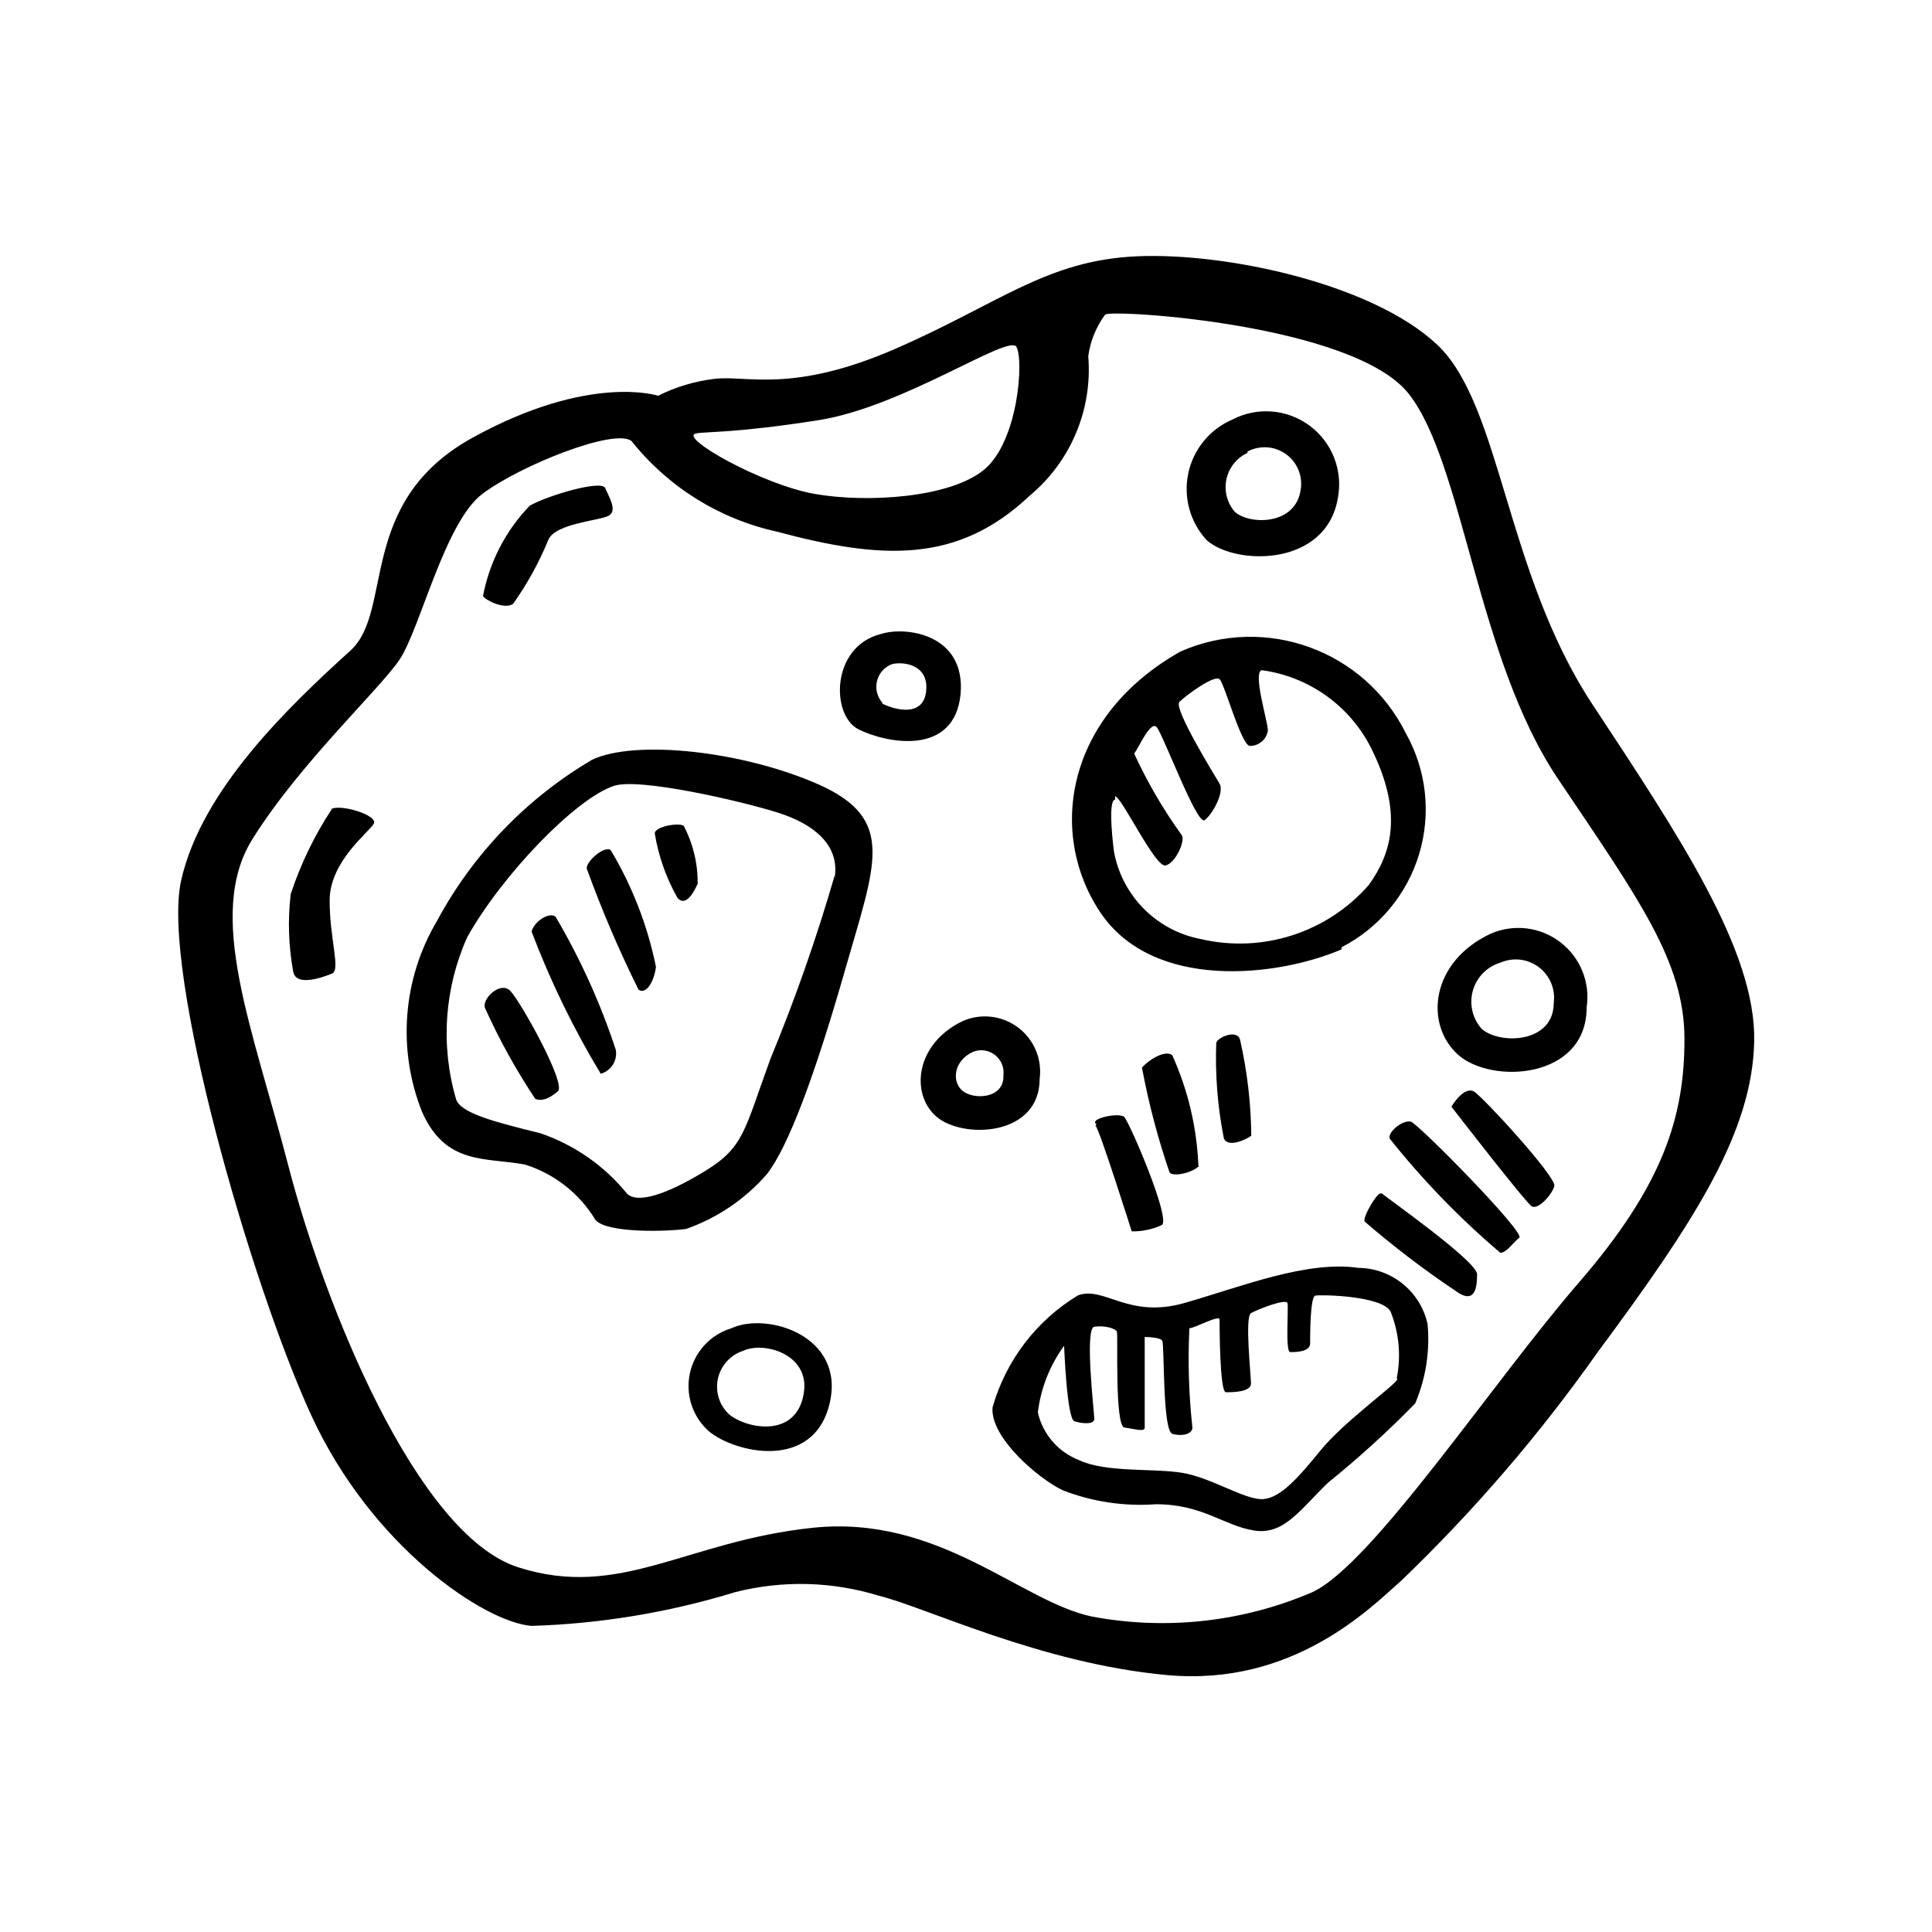
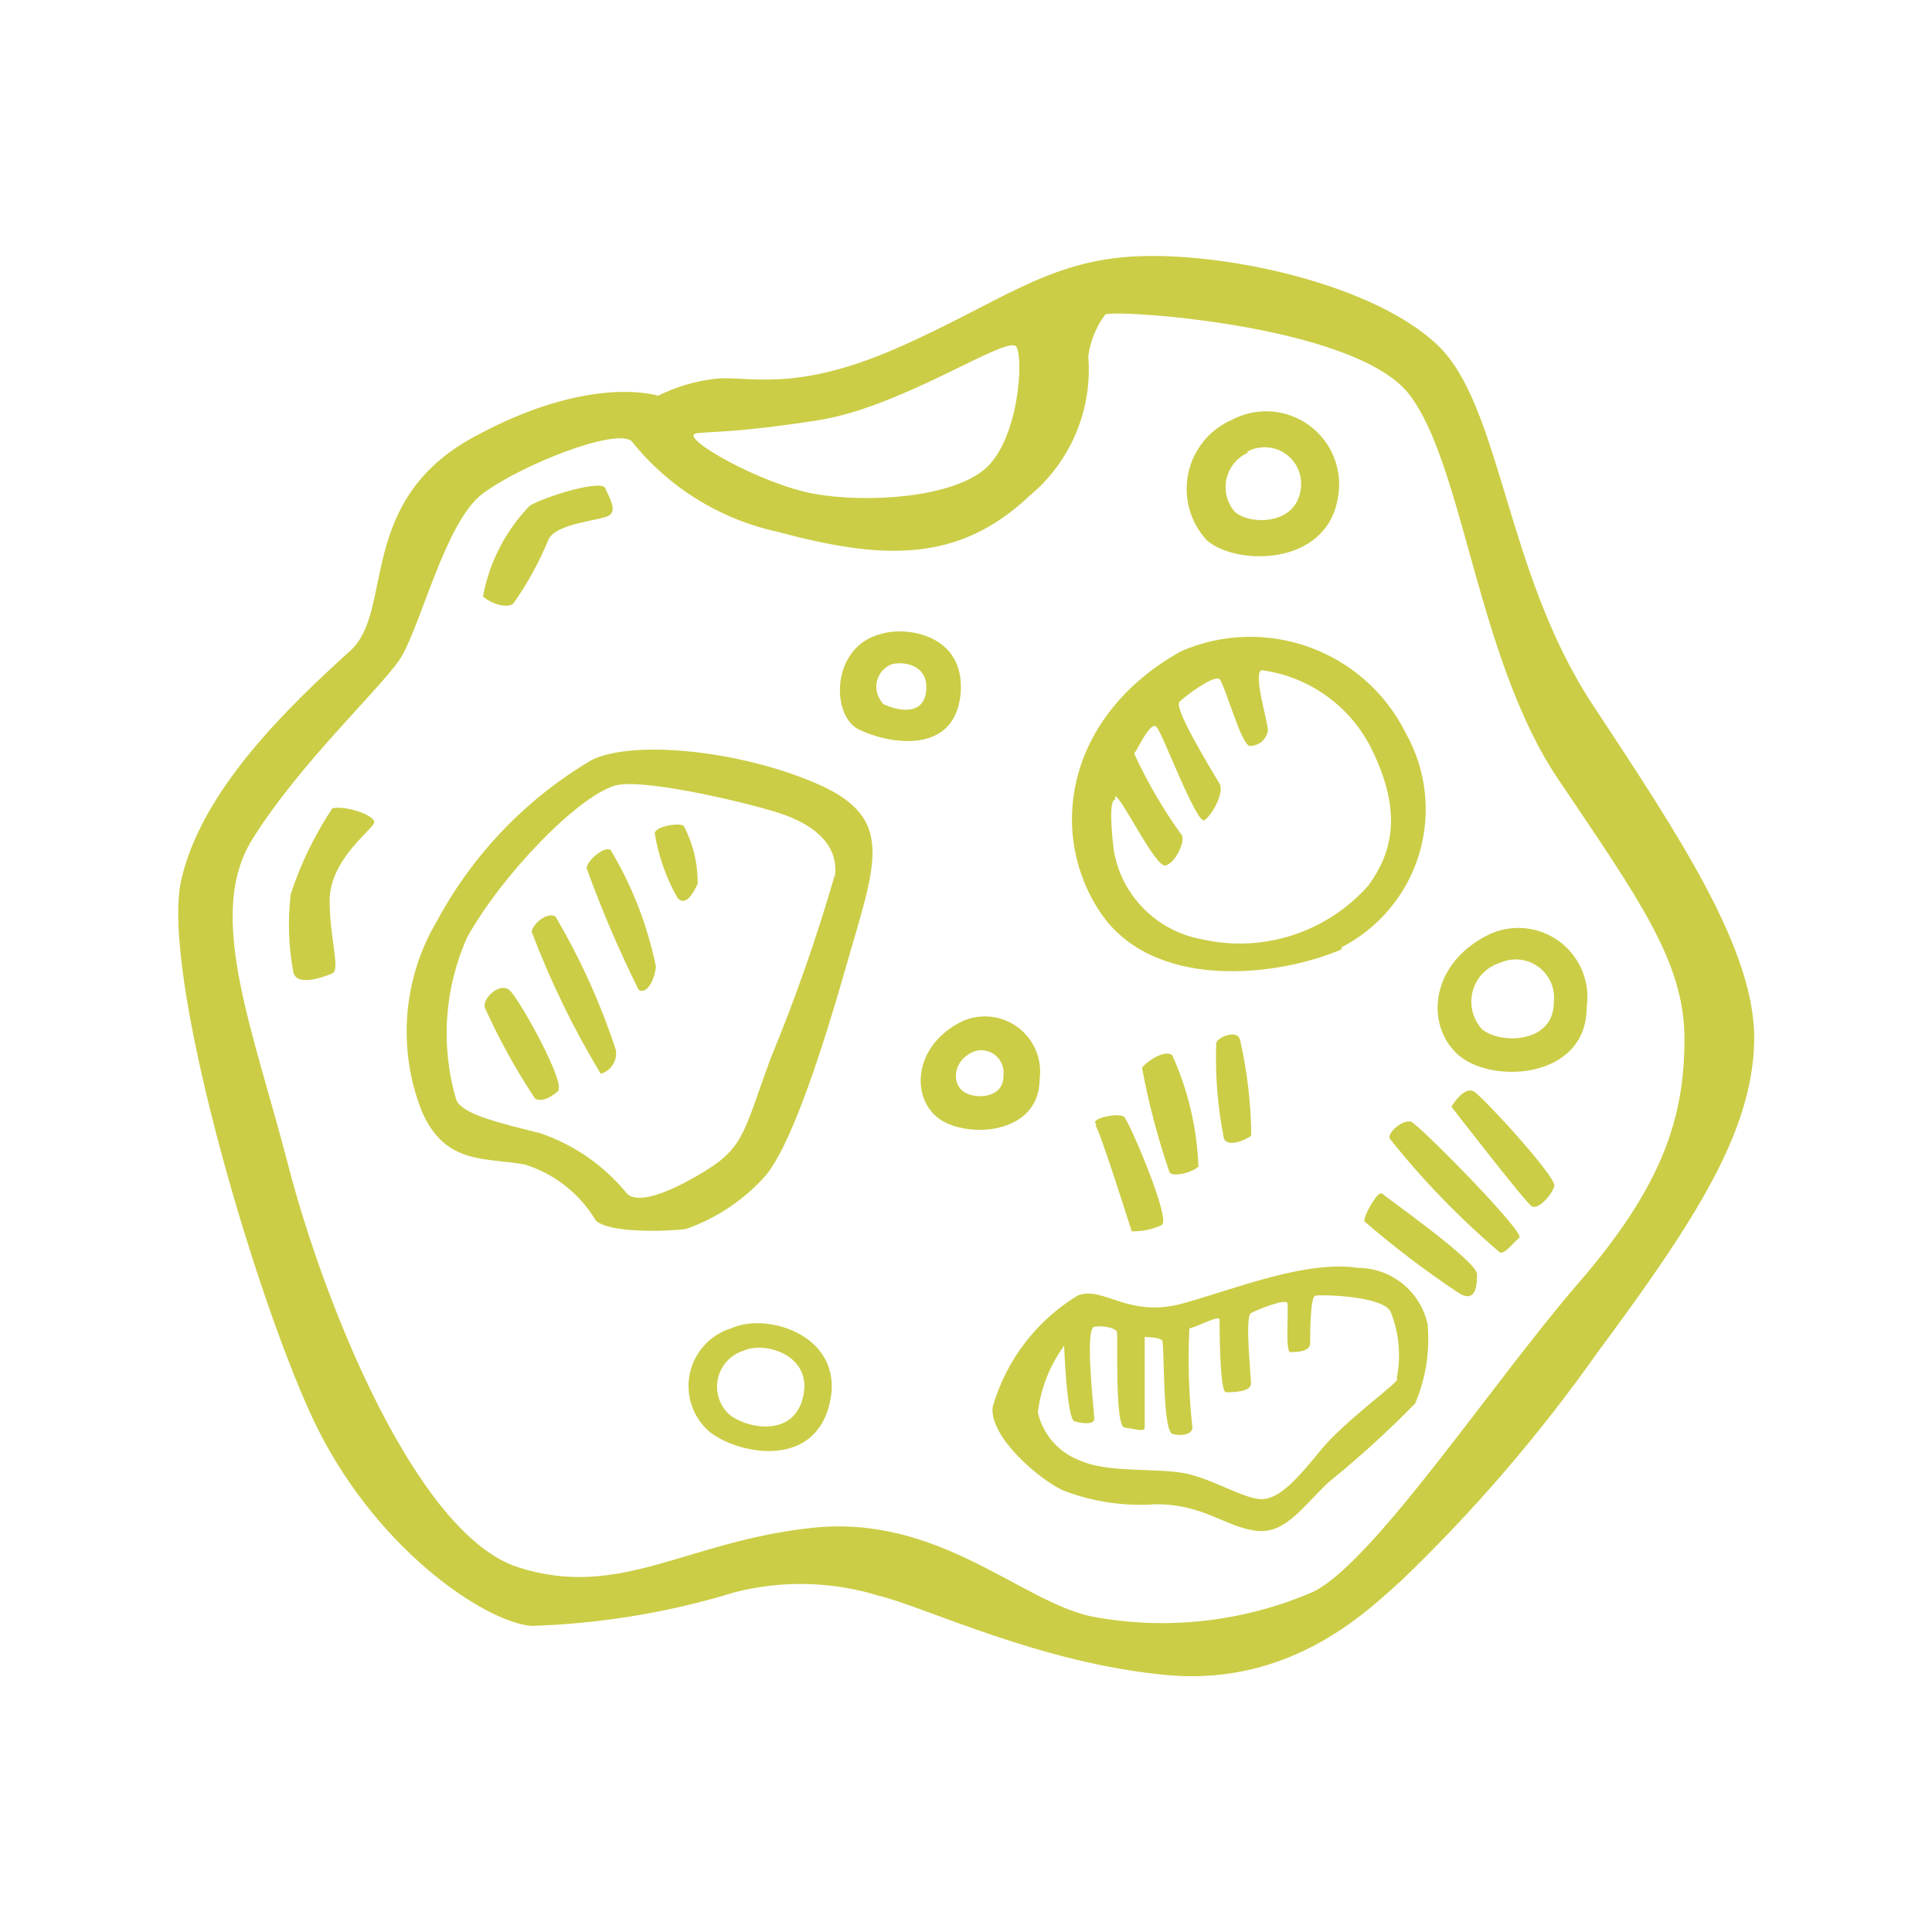
<svg xmlns="http://www.w3.org/2000/svg" width="800px" height="800px" viewBox="0 0 64 64">
-   <path d="m52.73 23.3c-2.87-4.38-3-9.88-5.12-11.88s-6.94-3.06-9.94-2.93-4.56 1.56-8 3.06-4.94.87-6 1a5.67 5.67 0 0 0 -1.87.56s-2.25-.75-6.13 1.38-2.61 5.74-4.06 7.06c-2.06 1.87-4.94 4.62-5.61 7.62s2.3 13.32 4.3 17.69 5.75 6.88 7.31 7a25.69 25.69 0 0 0 6.75-1.12 8.8 8.8 0 0 1 4.75.12c1.56.38 5.37 2.25 9.56 2.63s6.75-2.25 7.75-3.13a52.15 52.15 0 0 0 6.5-7.56c3.25-4.38 5.13-7.31 5.19-10.31s-2.5-6.82-5.38-11.19zm-29.68-8.94c.32-.07 1.25 0 4.06-.44s6.31-2.87 6.56-2.43.06 3.12-1.06 4.06-3.88 1.12-5.63.81-4.5-1.87-3.93-2zm29.25 28.13c-2.82 3.25-6.82 9.31-8.82 10.25a12.59 12.59 0 0 1 -7.31.81c-2.37-.5-5.06-3.38-9.25-2.94s-6.37 2.39-9.75 1.31-6.44-8.75-7.62-13.31-2.75-8.31-1.19-10.81 4.19-4.94 4.87-5.94 1.5-4.56 2.75-5.5 4.38-2.19 4.94-1.75a8.48 8.48 0 0 0 4.81 3c3.5.94 6 1.06 8.38-1.19a5.43 5.43 0 0 0 1.94-4.62 3 3 0 0 1 .56-1.38c.25-.18 8.25.32 10.06 2.63s2.25 8.75 4.94 12.75 4.19 6.06 4.19 8.62-.69 4.82-3.5 8.07zm-35.3-22.49a10.68 10.68 0 0 0 1.17-2.13c.25-.54 1.71-.62 2-.79s0-.62-.12-.91-1.92.25-2.5.58a5.88 5.88 0 0 0 -1.55 3c.11.15.73.45 1 .25zm-6 6.79a11.84 11.84 0 0 0 -1.37 2.83 8.64 8.64 0 0 0 .08 2.55c.08.54 1 .2 1.29.08s-.08-1.13-.08-2.42 1.29-2.25 1.46-2.54-1.18-.69-1.44-.47zm33.32-10.3a2.42 2.42 0 0 0 -3.5-2.59 2.5 2.5 0 0 0 -.84 4c.96.84 3.96.88 4.34-1.41zm-3-1.53a1.21 1.21 0 0 1 1.76 1.3c-.19 1.15-1.7 1.13-2.18.69a1.25 1.25 0 0 1 .43-1.95zm-9.5 8.04c.18-2-1.82-2.26-2.63-2-1.67.41-1.67 2.7-.75 3.16s3.17.91 3.38-1.16zm-2.59.28a.8.8 0 0 1 .32-1.28c.36-.09 1.22 0 1.13.89s-1.05.62-1.45.42zm-2.08 2.72c-2.54-1.13-6.12-1.51-7.54-.83a13.75 13.75 0 0 0 -5.13 5.33 7.19 7.19 0 0 0 -.5 6.33c.79 1.79 2.13 1.5 3.42 1.75a4.19 4.19 0 0 1 2.33 1.84c.42.45 2.46.37 3 .29a6.32 6.32 0 0 0 2.67-1.81c.71-.9 1.6-3.29 2.6-6.79s1.69-4.96-.85-6.11zm.5 3a58.3 58.3 0 0 1 -2.13 6.08c-.87 2.38-.87 2.92-2.16 3.71s-2.25 1.09-2.59.75a6.33 6.33 0 0 0 -2.87-2c-1.5-.37-2.63-.66-2.79-1.12a7.78 7.78 0 0 1 .37-5.38c1.17-2.08 3.59-4.58 4.84-5 .8-.3 4.25.5 5.45.88s2.05 1.08 1.88 2.15zm16.79 2.38a5.14 5.14 0 0 0 2.13-7.09 5.75 5.75 0 0 0 -7.46-2.71c-3.79 2.13-4.42 6-2.67 8.63s5.88 2.15 8 1.24zm-7.5-5c.21 0 1.33 2.37 1.67 2.29s.66-.83.54-1a16.06 16.06 0 0 1 -1.58-2.71c.12-.12.54-1.12.75-.87s1.33 3.25 1.58 3.08.67-.92.5-1.21-1.54-2.5-1.33-2.71 1.16-.91 1.33-.75.71 2.17 1 2.21a.6.6 0 0 0 .6-.51c0-.3-.5-1.88-.21-2a4.77 4.77 0 0 1 3.63 2.58c1.08 2.17.67 3.5-.08 4.54a5.68 5.68 0 0 1 -5.55 1.79 3.61 3.61 0 0 1 -2.89-2.91c-.08-.63-.17-1.71.04-1.71zm-20.87 7.02a21.16 21.16 0 0 0 1.66 3c.21.09.46 0 .75-.25s-1.25-3-1.58-3.33-.96.28-.83.58zm1.54-2.54a28.93 28.93 0 0 0 2.29 4.71.7.7 0 0 0 .5-.79 22.57 22.57 0 0 0 -2-4.42c-.25-.16-.73.21-.79.5zm1.83-2.08a38.56 38.56 0 0 0 1.71 4c.21.17.5-.17.58-.75a12.31 12.31 0 0 0 -1.5-3.87c-.23-.16-.85.42-.79.62zm2.25-1.17a6.45 6.45 0 0 0 .75 2.13c.25.29.5-.09.67-.46a4 4 0 0 0 -.46-1.92c-.13-.12-.96.01-.96.25zm12.75 8.13a1.83 1.83 0 0 0 -2.54-1.92c-1.58.75-1.75 2.42-.88 3.17s3.42.66 3.42-1.25zm-2.56.39c-.36-.3-.29-1 .36-1.29a.74.74 0 0 1 1 .78c.03.79-1 .82-1.36.51zm17.5-5.2c-2 .94-2.19 3-1.09 4s4.27.83 4.27-1.56a2.29 2.29 0 0 0 -3.18-2.44zm-.29 3.16a1.35 1.35 0 0 1 .61-2.2 1.27 1.27 0 0 1 1.77 1.33c0 1.34-1.77 1.39-2.38.87zm-24.86 9.91a2 2 0 0 0 -.75 3.41c.84.71 3.46 1.34 4-.91s-2.07-3.05-3.25-2.5zm2.37 2.29c-.33 1.38-1.94 1-2.45.56a1.25 1.25 0 0 1 .46-2.1c.72-.34 2.33.14 1.99 1.53zm18.4-4.29c-1.71-.25-3.87.62-5.75 1.16s-2.67-.57-3.54-.25a6.37 6.37 0 0 0 -2.83 3.71c-.09 1 1.54 2.38 2.33 2.75a7.12 7.12 0 0 0 3.08.46c1.55 0 2.25.71 3.25.87s1.53-.7 2.46-1.59a33 33 0 0 0 2.88-2.62 5.43 5.43 0 0 0 .41-2.63 2.37 2.37 0 0 0 -2.29-1.86zm1.29 3.7c-.16.25-1.79 1.42-2.54 2.34s-1.33 1.58-1.91 1.62-1.71-.71-2.67-.87-2.54 0-3.42-.42a2.22 2.22 0 0 1 -1.37-1.58 4.7 4.7 0 0 1 .87-2.21s.09 2.42.34 2.5.66.12.66-.08-.33-3 0-3.05.71.05.75.17-.08 3.13.25 3.17.67.16.67 0 0-3 0-3 .5 0 .58.12 0 3 .34 3.09.66 0 .66-.21a20.84 20.84 0 0 1 -.1-3.29c.17 0 1-.46 1-.29s0 2.41.21 2.41.83 0 .83-.29-.21-2.21 0-2.33 1.17-.5 1.21-.33-.08 1.62.09 1.62.66 0 .66-.29 0-1.54.17-1.58 2.25 0 2.5.54a3.89 3.89 0 0 1 .2 2.19zm-10-8.41c.12.08 1.2 3.5 1.2 3.5a2.28 2.28 0 0 0 1-.21c.3-.21-1.08-3.42-1.25-3.58s-1.19.06-.92.24zm3.41 1.37a9.85 9.85 0 0 0 -.87-3.71c-.29-.2-.9.27-1 .42a24.72 24.72 0 0 0 .91 3.46c.08.17.78.03.99-.22zm.59-4.12a13.65 13.65 0 0 0 .25 3.16c.12.34.75.05.91-.08a14.94 14.94 0 0 0 -.37-3.17c-.08-.34-.64-.13-.76.04zm5.45 5c-.08-.08-.58.71-.54.92a30.94 30.94 0 0 0 3 2.29c.67.5.73-.11.73-.54s-3.02-2.55-3.16-2.68zm1-2.38c-.25-.08-.76.32-.71.55a27 27 0 0 0 3.67 3.79c.21 0 .42-.34.63-.5s-3.33-3.76-3.6-3.85zm2.09-1c-.34-.2-.75.5-.75.5s2.45 3.17 2.66 3.3.67-.38.75-.67-2.34-2.93-2.67-3.14z" fill="#000000" />
+   <path d="m52.73 23.3c-2.87-4.38-3-9.88-5.12-11.88s-6.94-3.06-9.94-2.93-4.56 1.56-8 3.06-4.94.87-6 1a5.67 5.67 0 0 0 -1.87.56s-2.25-.75-6.13 1.38-2.61 5.74-4.06 7.06c-2.06 1.87-4.94 4.62-5.61 7.62s2.3 13.32 4.3 17.69 5.75 6.88 7.31 7a25.69 25.69 0 0 0 6.75-1.12 8.8 8.8 0 0 1 4.75.12c1.56.38 5.37 2.25 9.56 2.63s6.75-2.25 7.75-3.13a52.15 52.15 0 0 0 6.5-7.56c3.25-4.38 5.13-7.31 5.19-10.31s-2.5-6.82-5.38-11.19zm-29.68-8.94c.32-.07 1.25 0 4.06-.44s6.31-2.87 6.56-2.43.06 3.12-1.06 4.06-3.88 1.12-5.63.81-4.5-1.87-3.93-2zm29.25 28.13c-2.82 3.25-6.82 9.31-8.82 10.25a12.59 12.59 0 0 1 -7.31.81c-2.37-.5-5.06-3.38-9.25-2.94s-6.37 2.39-9.75 1.31-6.44-8.75-7.62-13.31-2.75-8.31-1.19-10.81 4.19-4.94 4.87-5.94 1.5-4.56 2.75-5.5 4.38-2.19 4.94-1.75a8.48 8.48 0 0 0 4.81 3c3.5.94 6 1.06 8.38-1.19a5.43 5.43 0 0 0 1.94-4.62 3 3 0 0 1 .56-1.38c.25-.18 8.25.32 10.06 2.63s2.25 8.75 4.94 12.75 4.19 6.06 4.19 8.62-.69 4.82-3.5 8.07zm-35.3-22.49a10.68 10.68 0 0 0 1.17-2.13c.25-.54 1.71-.62 2-.79s0-.62-.12-.91-1.92.25-2.5.58a5.88 5.88 0 0 0 -1.55 3c.11.15.73.45 1 .25zm-6 6.79a11.84 11.84 0 0 0 -1.37 2.83 8.64 8.64 0 0 0 .08 2.55c.08.54 1 .2 1.29.08s-.08-1.13-.08-2.42 1.29-2.25 1.46-2.54-1.18-.69-1.44-.47zm33.32-10.3a2.42 2.42 0 0 0 -3.5-2.59 2.5 2.5 0 0 0 -.84 4c.96.84 3.96.88 4.34-1.41zm-3-1.53a1.21 1.21 0 0 1 1.76 1.3c-.19 1.15-1.7 1.13-2.18.69a1.25 1.25 0 0 1 .43-1.95zm-9.5 8.04c.18-2-1.82-2.26-2.63-2-1.67.41-1.67 2.7-.75 3.16s3.17.91 3.38-1.16zm-2.59.28a.8.8 0 0 1 .32-1.28c.36-.09 1.22 0 1.13.89s-1.05.62-1.45.42zm-2.08 2.72c-2.54-1.13-6.12-1.51-7.54-.83a13.75 13.75 0 0 0 -5.13 5.33 7.19 7.19 0 0 0 -.5 6.33c.79 1.79 2.13 1.5 3.42 1.75a4.19 4.19 0 0 1 2.33 1.84c.42.45 2.46.37 3 .29a6.32 6.32 0 0 0 2.67-1.81c.71-.9 1.6-3.29 2.6-6.79s1.69-4.96-.85-6.11zm.5 3a58.3 58.3 0 0 1 -2.13 6.08c-.87 2.38-.87 2.92-2.16 3.71s-2.25 1.09-2.59.75a6.33 6.33 0 0 0 -2.87-2c-1.5-.37-2.63-.66-2.79-1.12a7.78 7.78 0 0 1 .37-5.38c1.17-2.08 3.59-4.58 4.84-5 .8-.3 4.25.5 5.45.88s2.05 1.08 1.88 2.15zm16.79 2.38a5.14 5.14 0 0 0 2.13-7.09 5.75 5.75 0 0 0 -7.46-2.71c-3.79 2.13-4.42 6-2.67 8.63s5.88 2.15 8 1.24zm-7.5-5c.21 0 1.33 2.37 1.67 2.29s.66-.83.54-1a16.06 16.06 0 0 1 -1.58-2.71c.12-.12.54-1.12.75-.87s1.33 3.25 1.58 3.08.67-.92.5-1.21-1.54-2.5-1.33-2.71 1.16-.91 1.33-.75.71 2.17 1 2.21a.6.6 0 0 0 .6-.51c0-.3-.5-1.88-.21-2a4.77 4.77 0 0 1 3.63 2.58c1.08 2.17.67 3.5-.08 4.54a5.68 5.68 0 0 1 -5.55 1.79 3.61 3.61 0 0 1 -2.89-2.91c-.08-.63-.17-1.71.04-1.71zm-20.87 7.02a21.16 21.16 0 0 0 1.66 3c.21.09.46 0 .75-.25s-1.25-3-1.58-3.33-.96.28-.83.58zm1.54-2.54a28.93 28.93 0 0 0 2.29 4.71.7.7 0 0 0 .5-.79 22.57 22.57 0 0 0 -2-4.42c-.25-.16-.73.21-.79.5zm1.83-2.08a38.56 38.56 0 0 0 1.71 4c.21.17.5-.17.58-.75a12.31 12.31 0 0 0 -1.5-3.87c-.23-.16-.85.42-.79.62zm2.25-1.17a6.45 6.45 0 0 0 .75 2.13c.25.29.5-.09.67-.46a4 4 0 0 0 -.46-1.92c-.13-.12-.96.01-.96.25zm12.75 8.13a1.83 1.83 0 0 0 -2.54-1.92c-1.58.75-1.75 2.42-.88 3.17s3.42.66 3.42-1.25zm-2.56.39c-.36-.3-.29-1 .36-1.29a.74.74 0 0 1 1 .78c.03.79-1 .82-1.36.51zm17.5-5.2c-2 .94-2.19 3-1.09 4s4.27.83 4.27-1.56a2.29 2.29 0 0 0 -3.18-2.44zm-.29 3.16a1.35 1.35 0 0 1 .61-2.2 1.27 1.27 0 0 1 1.77 1.33c0 1.34-1.77 1.39-2.38.87zm-24.86 9.91a2 2 0 0 0 -.75 3.41c.84.71 3.46 1.34 4-.91s-2.07-3.05-3.25-2.5zm2.37 2.29c-.33 1.38-1.94 1-2.45.56a1.25 1.25 0 0 1 .46-2.1c.72-.34 2.33.14 1.99 1.53zm18.4-4.29c-1.71-.25-3.87.62-5.75 1.16s-2.67-.57-3.54-.25a6.37 6.37 0 0 0 -2.83 3.71c-.09 1 1.54 2.38 2.33 2.75a7.12 7.12 0 0 0 3.08.46c1.55 0 2.25.71 3.25.87s1.53-.7 2.46-1.59a33 33 0 0 0 2.88-2.62 5.43 5.43 0 0 0 .41-2.63 2.37 2.37 0 0 0 -2.29-1.86zm1.29 3.7c-.16.25-1.79 1.42-2.54 2.34s-1.33 1.58-1.91 1.62-1.71-.71-2.67-.87-2.54 0-3.42-.42a2.22 2.22 0 0 1 -1.37-1.58 4.7 4.7 0 0 1 .87-2.21s.09 2.42.34 2.5.66.12.66-.08-.33-3 0-3.05.71.05.75.17-.08 3.13.25 3.17.67.16.67 0 0-3 0-3 .5 0 .58.12 0 3 .34 3.09.66 0 .66-.21a20.84 20.84 0 0 1 -.1-3.29c.17 0 1-.46 1-.29s0 2.41.21 2.41.83 0 .83-.29-.21-2.21 0-2.33 1.17-.5 1.21-.33-.08 1.62.09 1.62.66 0 .66-.29 0-1.54.17-1.58 2.25 0 2.5.54a3.89 3.89 0 0 1 .2 2.19zm-10-8.41c.12.08 1.2 3.5 1.2 3.5a2.28 2.28 0 0 0 1-.21c.3-.21-1.08-3.42-1.25-3.58s-1.19.06-.92.24zm3.41 1.37a9.85 9.85 0 0 0 -.87-3.71c-.29-.2-.9.27-1 .42a24.72 24.72 0 0 0 .91 3.46c.08.17.78.03.99-.22zm.59-4.12a13.65 13.65 0 0 0 .25 3.16c.12.34.75.05.91-.08a14.94 14.94 0 0 0 -.37-3.17c-.08-.34-.64-.13-.76.04zm5.45 5c-.08-.08-.58.71-.54.92a30.94 30.94 0 0 0 3 2.29c.67.5.73-.11.73-.54s-3.02-2.55-3.16-2.68zm1-2.38c-.25-.08-.76.32-.71.55a27 27 0 0 0 3.67 3.79c.21 0 .42-.34.63-.5s-3.33-3.76-3.6-3.85zm2.09-1c-.34-.2-.75.5-.75.5s2.45 3.17 2.66 3.3.67-.38.75-.67-2.34-2.93-2.67-3.14z" fill="currentColor" color="#cbcd46" />
</svg>
